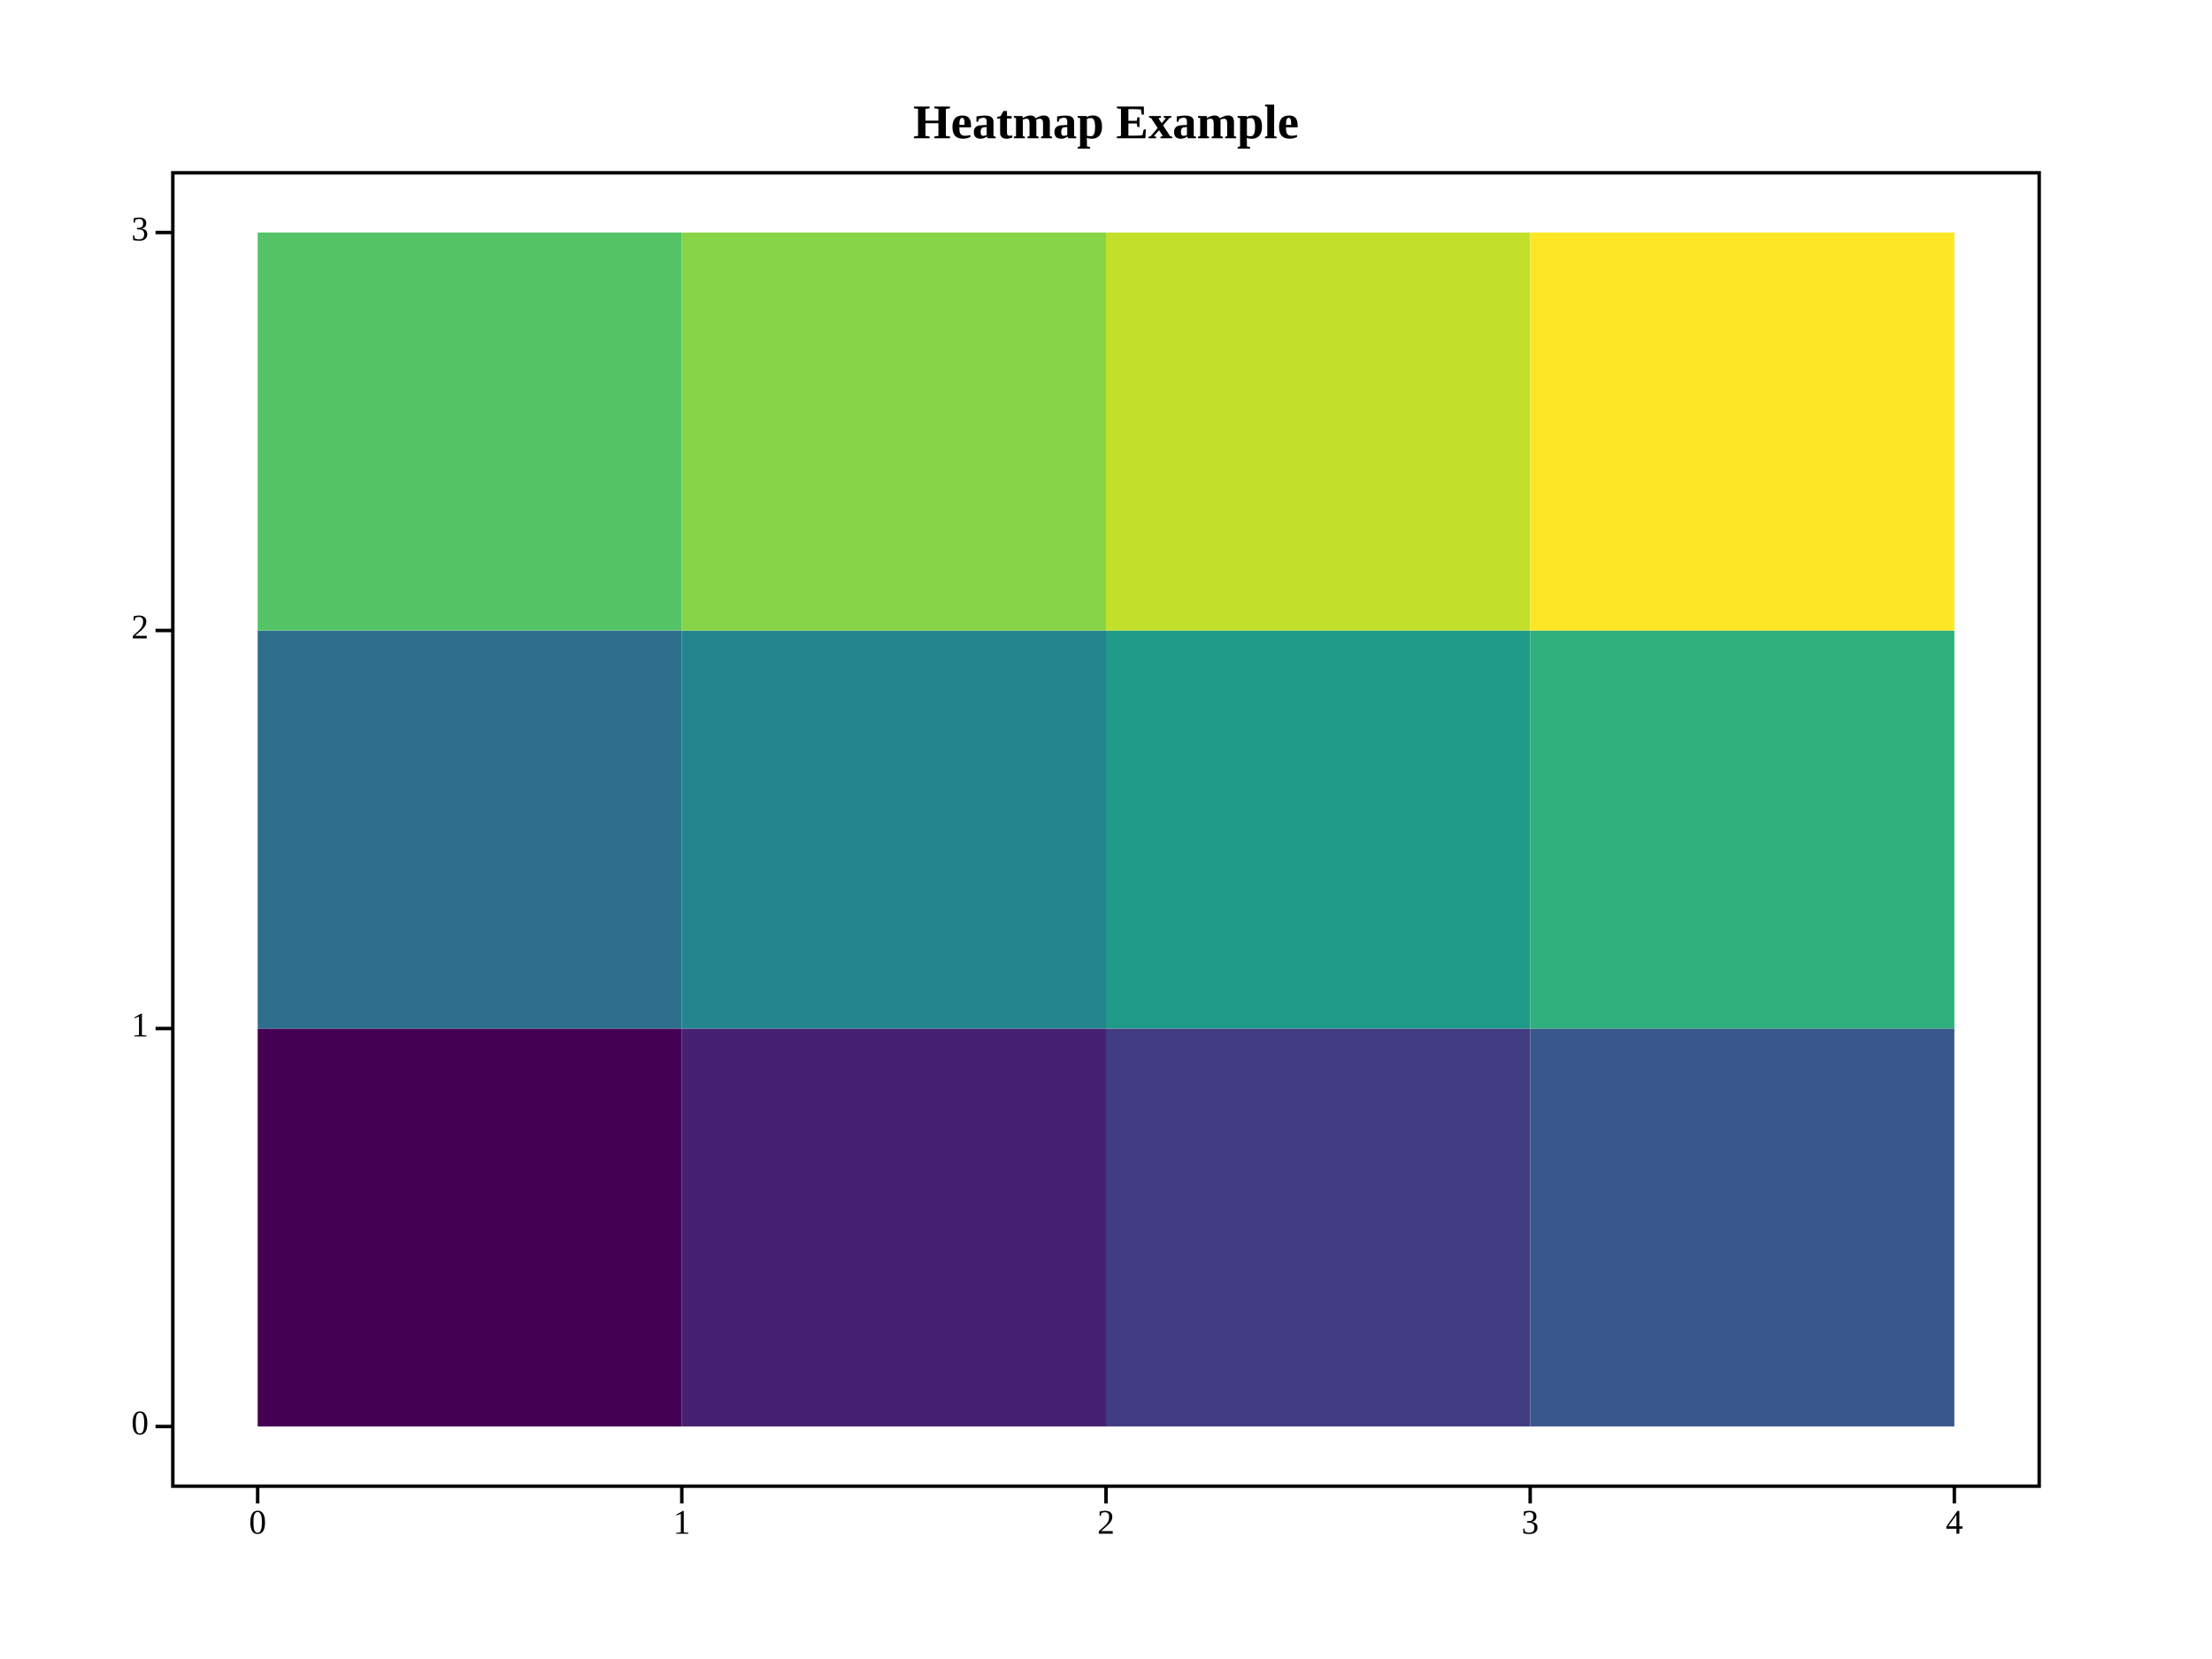
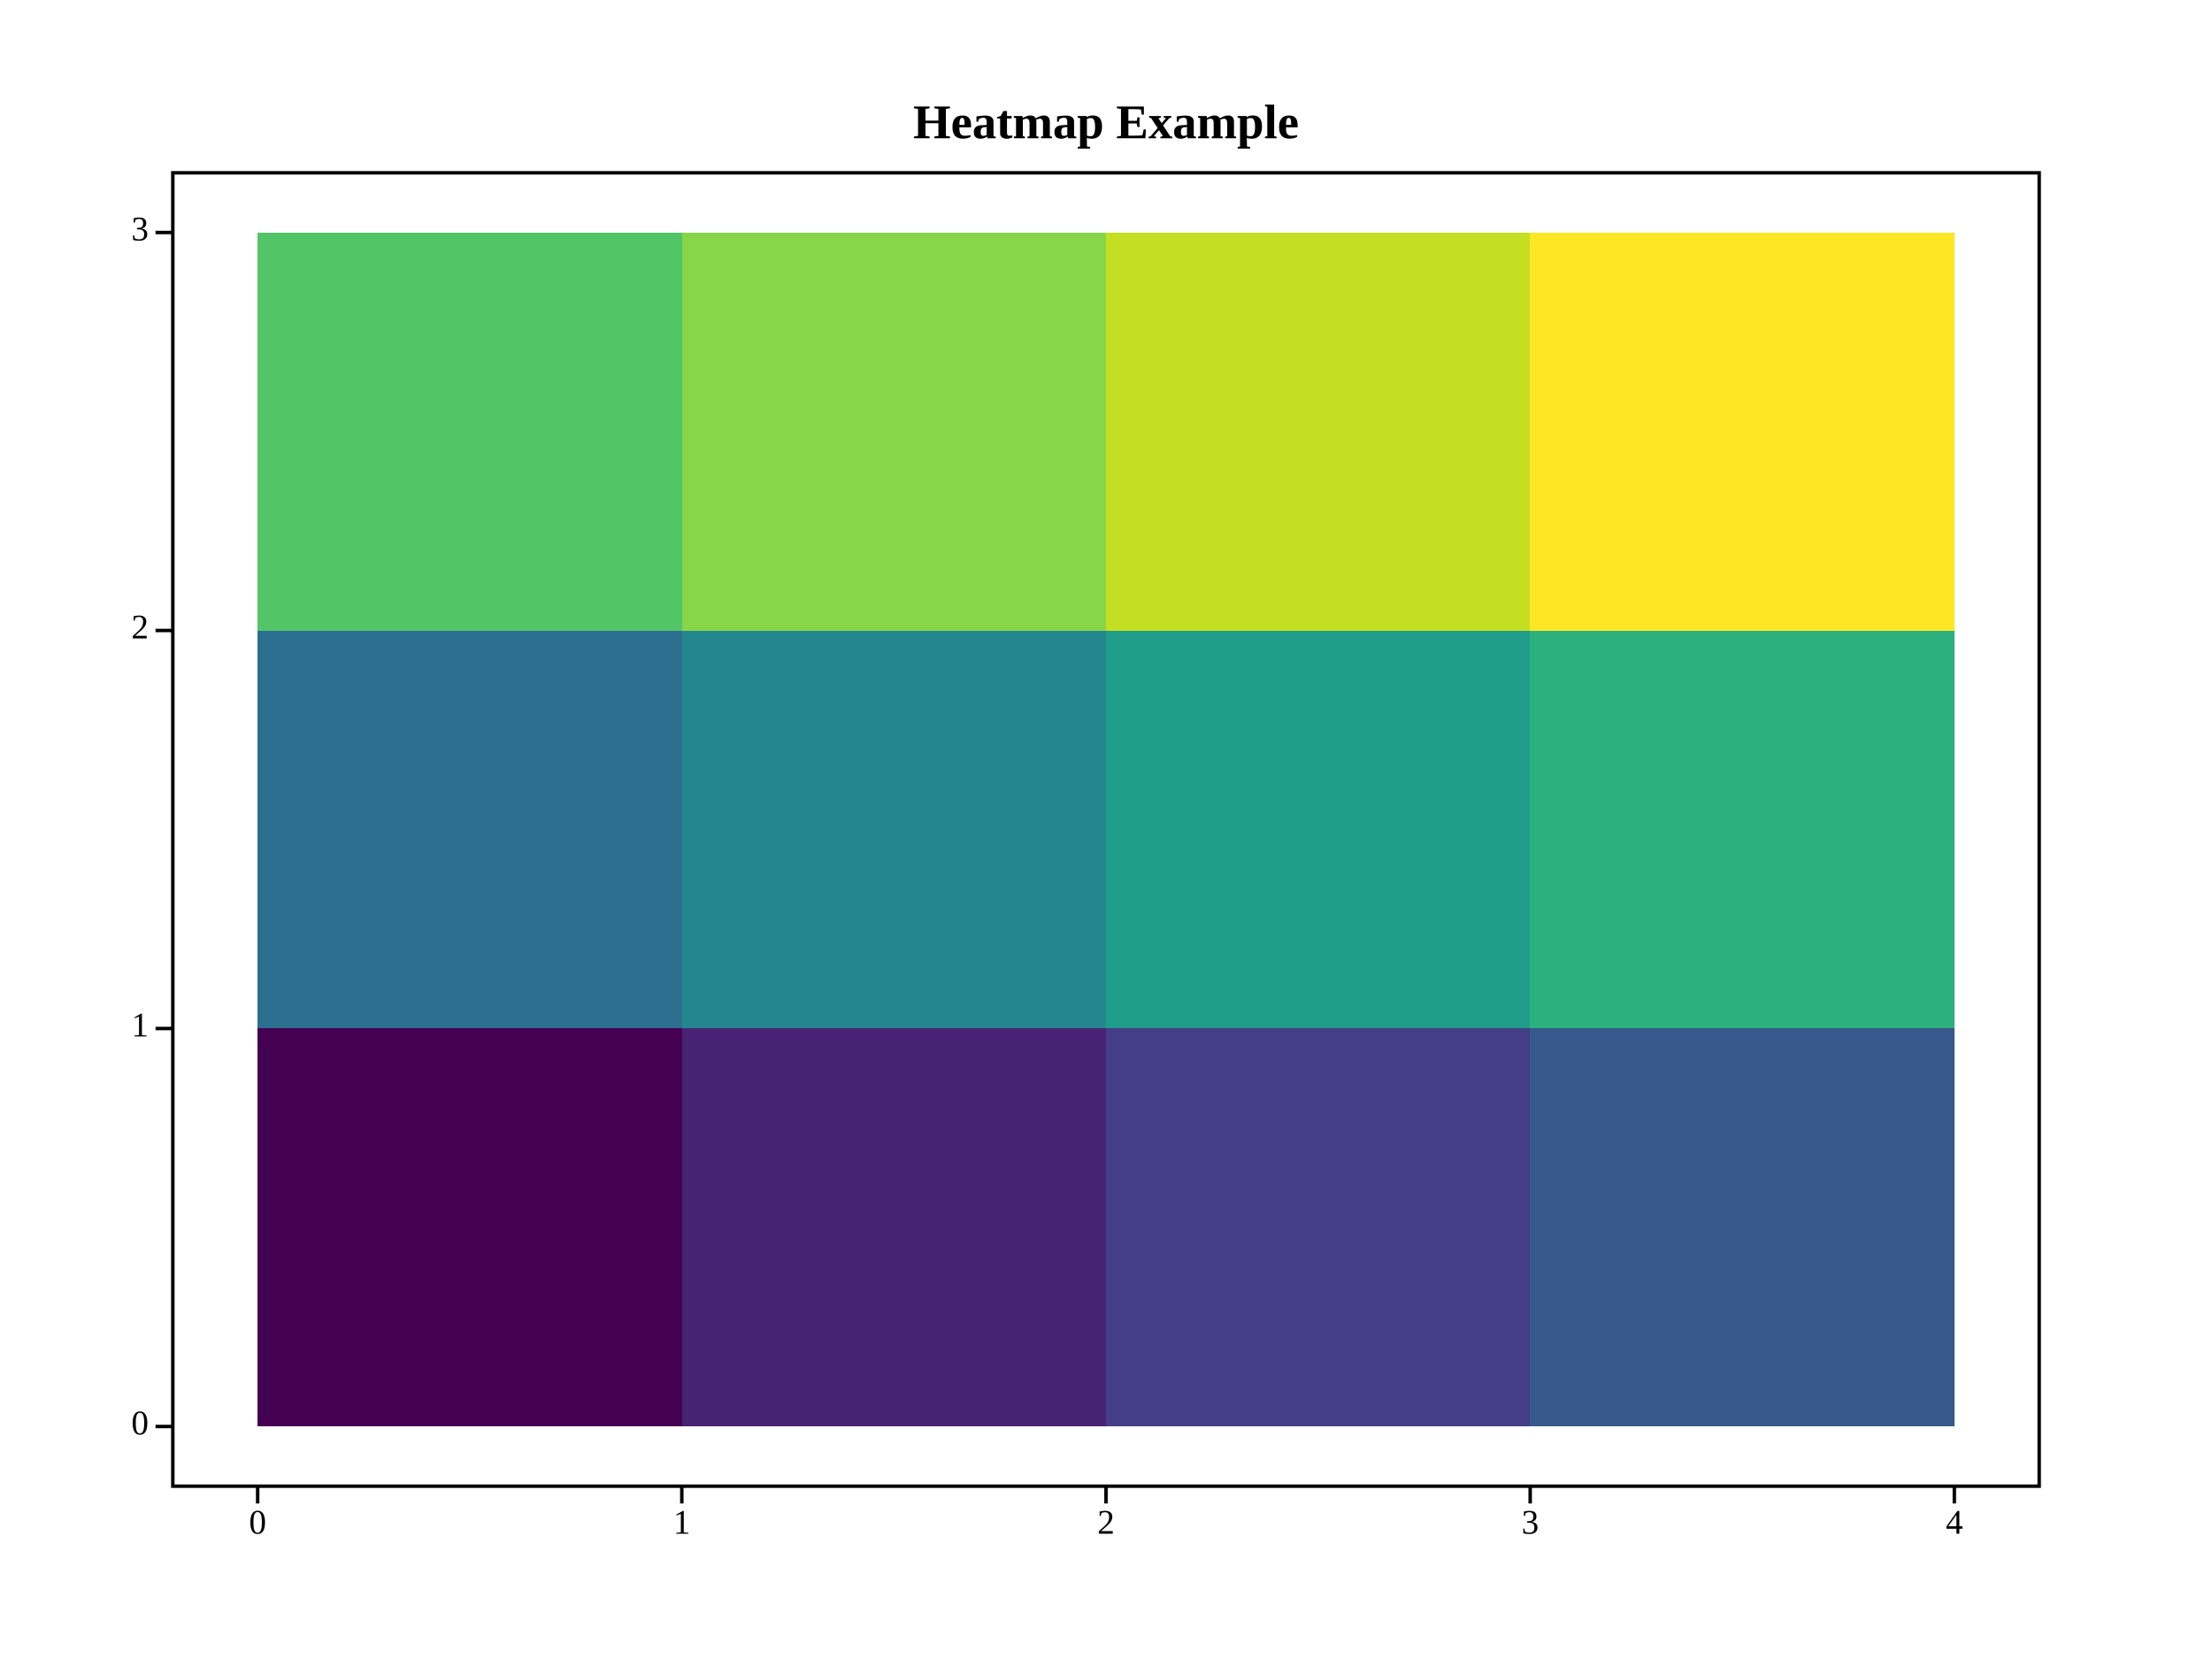
<svg xmlns="http://www.w3.org/2000/svg" width="640" height="480" viewBox="0 0 640 480">
  <rect x="0" y="0" width="640" height="480" fill="#ffffff" />
  <rect x="50" y="50" width="540" height="380" fill="#ffffff" stroke="#000" />
  <clipPath id="dbclip-50-50-540-380">
    <path d="M50 50 L590 50 L590 430 L50 430 Z" />
  </clipPath>
  <g clip-path="url(#dbclip-50-50-540-380)">
-     <rect x="74.55" y="297.58" width="122.73" height="115.15" fill="rgb(68,1,84)" />
-     <rect x="197.27" y="297.58" width="122.73" height="115.15" fill="rgb(71,33,113)" />
-     <rect x="320.00" y="297.58" width="122.73" height="115.15" fill="rgb(66,61,131)" />
-     <rect x="442.73" y="297.58" width="122.73" height="115.15" fill="rgb(56,87,139)" />
-     <rect x="74.55" y="182.42" width="122.73" height="115.15" fill="rgb(46,111,142)" />
-     <rect x="197.27" y="182.42" width="122.73" height="115.15" fill="rgb(37,133,142)" />
-     <rect x="320.00" y="182.42" width="122.73" height="115.15" fill="rgb(32,155,137)" />
-     <rect x="442.73" y="182.42" width="122.73" height="115.15" fill="rgb(47,176,125)" />
-     <rect x="74.55" y="67.27" width="122.73" height="115.15" fill="rgb(84,196,103)" />
-     <rect x="197.27" y="67.27" width="122.73" height="115.15" fill="rgb(136,212,72)" />
-     <rect x="320.00" y="67.27" width="122.73" height="115.15" fill="rgb(194,224,42)" />
-     <rect x="442.73" y="67.27" width="122.73" height="115.15" fill="rgb(253,231,37)" />
+     <rect x="74.55" y="297.58" width="122.73" height="115.15" fill="rgb(68,1,84)" shape-rendering="crispEdges" />
+     <rect x="197.27" y="297.58" width="122.73" height="115.15" fill="rgb(72,34,115)" shape-rendering="crispEdges" />
+     <rect x="320.00" y="297.58" width="122.73" height="115.15" fill="rgb(67,62,133)" shape-rendering="crispEdges" />
+     <rect x="442.73" y="297.58" width="122.73" height="115.15" fill="rgb(56,89,140)" shape-rendering="crispEdges" />
+     <rect x="74.55" y="182.42" width="122.73" height="115.15" fill="rgb(45,111,142)" shape-rendering="crispEdges" />
+     <rect x="197.27" y="182.42" width="122.73" height="115.15" fill="rgb(36,134,142)" shape-rendering="crispEdges" />
+     <rect x="320.00" y="182.42" width="122.73" height="115.15" fill="rgb(31,156,138)" shape-rendering="crispEdges" />
+     <rect x="442.73" y="182.42" width="122.73" height="115.15" fill="rgb(44,177,126)" shape-rendering="crispEdges" />
+     <rect x="74.55" y="67.27" width="122.73" height="115.15" fill="rgb(82,197,105)" shape-rendering="crispEdges" />
+     <rect x="197.27" y="67.27" width="122.73" height="115.15" fill="rgb(136,213,73)" shape-rendering="crispEdges" />
+     <rect x="320.00" y="67.27" width="122.73" height="115.15" fill="rgb(196,223,34)" shape-rendering="crispEdges" />
+     <rect x="442.73" y="67.27" width="122.73" height="115.15" fill="rgb(253,231,37)" shape-rendering="crispEdges" />
  </g>
  <line class="x-tick" x1="74.55" y1="430.00" x2="74.55" y2="435.00" stroke="#000" />
  <text class="tick-label tick-label-x" x="74.55" y="437.00" text-anchor="middle" dominant-baseline="hanging" font-size="10" fill="#000">0</text>
  <line class="x-tick" x1="197.27" y1="430.00" x2="197.27" y2="435.00" stroke="#000" />
  <text class="tick-label tick-label-x" x="197.27" y="437.00" text-anchor="middle" dominant-baseline="hanging" font-size="10" fill="#000">1</text>
  <line class="x-tick" x1="320.00" y1="430.00" x2="320.00" y2="435.00" stroke="#000" />
  <text class="tick-label tick-label-x" x="320.00" y="437.00" text-anchor="middle" dominant-baseline="hanging" font-size="10" fill="#000">2</text>
  <line class="x-tick" x1="442.73" y1="430.00" x2="442.73" y2="435.00" stroke="#000" />
  <text class="tick-label tick-label-x" x="442.73" y="437.00" text-anchor="middle" dominant-baseline="hanging" font-size="10" fill="#000">3</text>
  <line class="x-tick" x1="565.45" y1="430.00" x2="565.45" y2="435.00" stroke="#000" />
  <text class="tick-label tick-label-x" x="565.45" y="437.00" text-anchor="middle" dominant-baseline="hanging" font-size="10" fill="#000">4</text>
  <line class="y-tick" x1="50.00" y1="412.73" x2="45.00" y2="412.73" stroke="#000" />
  <text class="tick-label tick-label-y" x="43.00" y="412.73" text-anchor="end" dominant-baseline="middle" font-size="10" fill="#000">0</text>
  <line class="y-tick" x1="50.00" y1="297.58" x2="45.00" y2="297.58" stroke="#000" />
  <text class="tick-label tick-label-y" x="43.00" y="297.58" text-anchor="end" dominant-baseline="middle" font-size="10" fill="#000">1</text>
  <line class="y-tick" x1="50.00" y1="182.42" x2="45.00" y2="182.42" stroke="#000" />
  <text class="tick-label tick-label-y" x="43.00" y="182.42" text-anchor="end" dominant-baseline="middle" font-size="10" fill="#000">2</text>
  <line class="y-tick" x1="50.00" y1="67.27" x2="45.00" y2="67.27" stroke="#000" />
  <text class="tick-label tick-label-y" x="43.00" y="67.27" text-anchor="end" dominant-baseline="middle" font-size="10" fill="#000">3</text>
  <text x="320" y="40" text-anchor="middle" font-size="14" font-weight="bold" fill="#000">Heatmap Example</text>
</svg>
